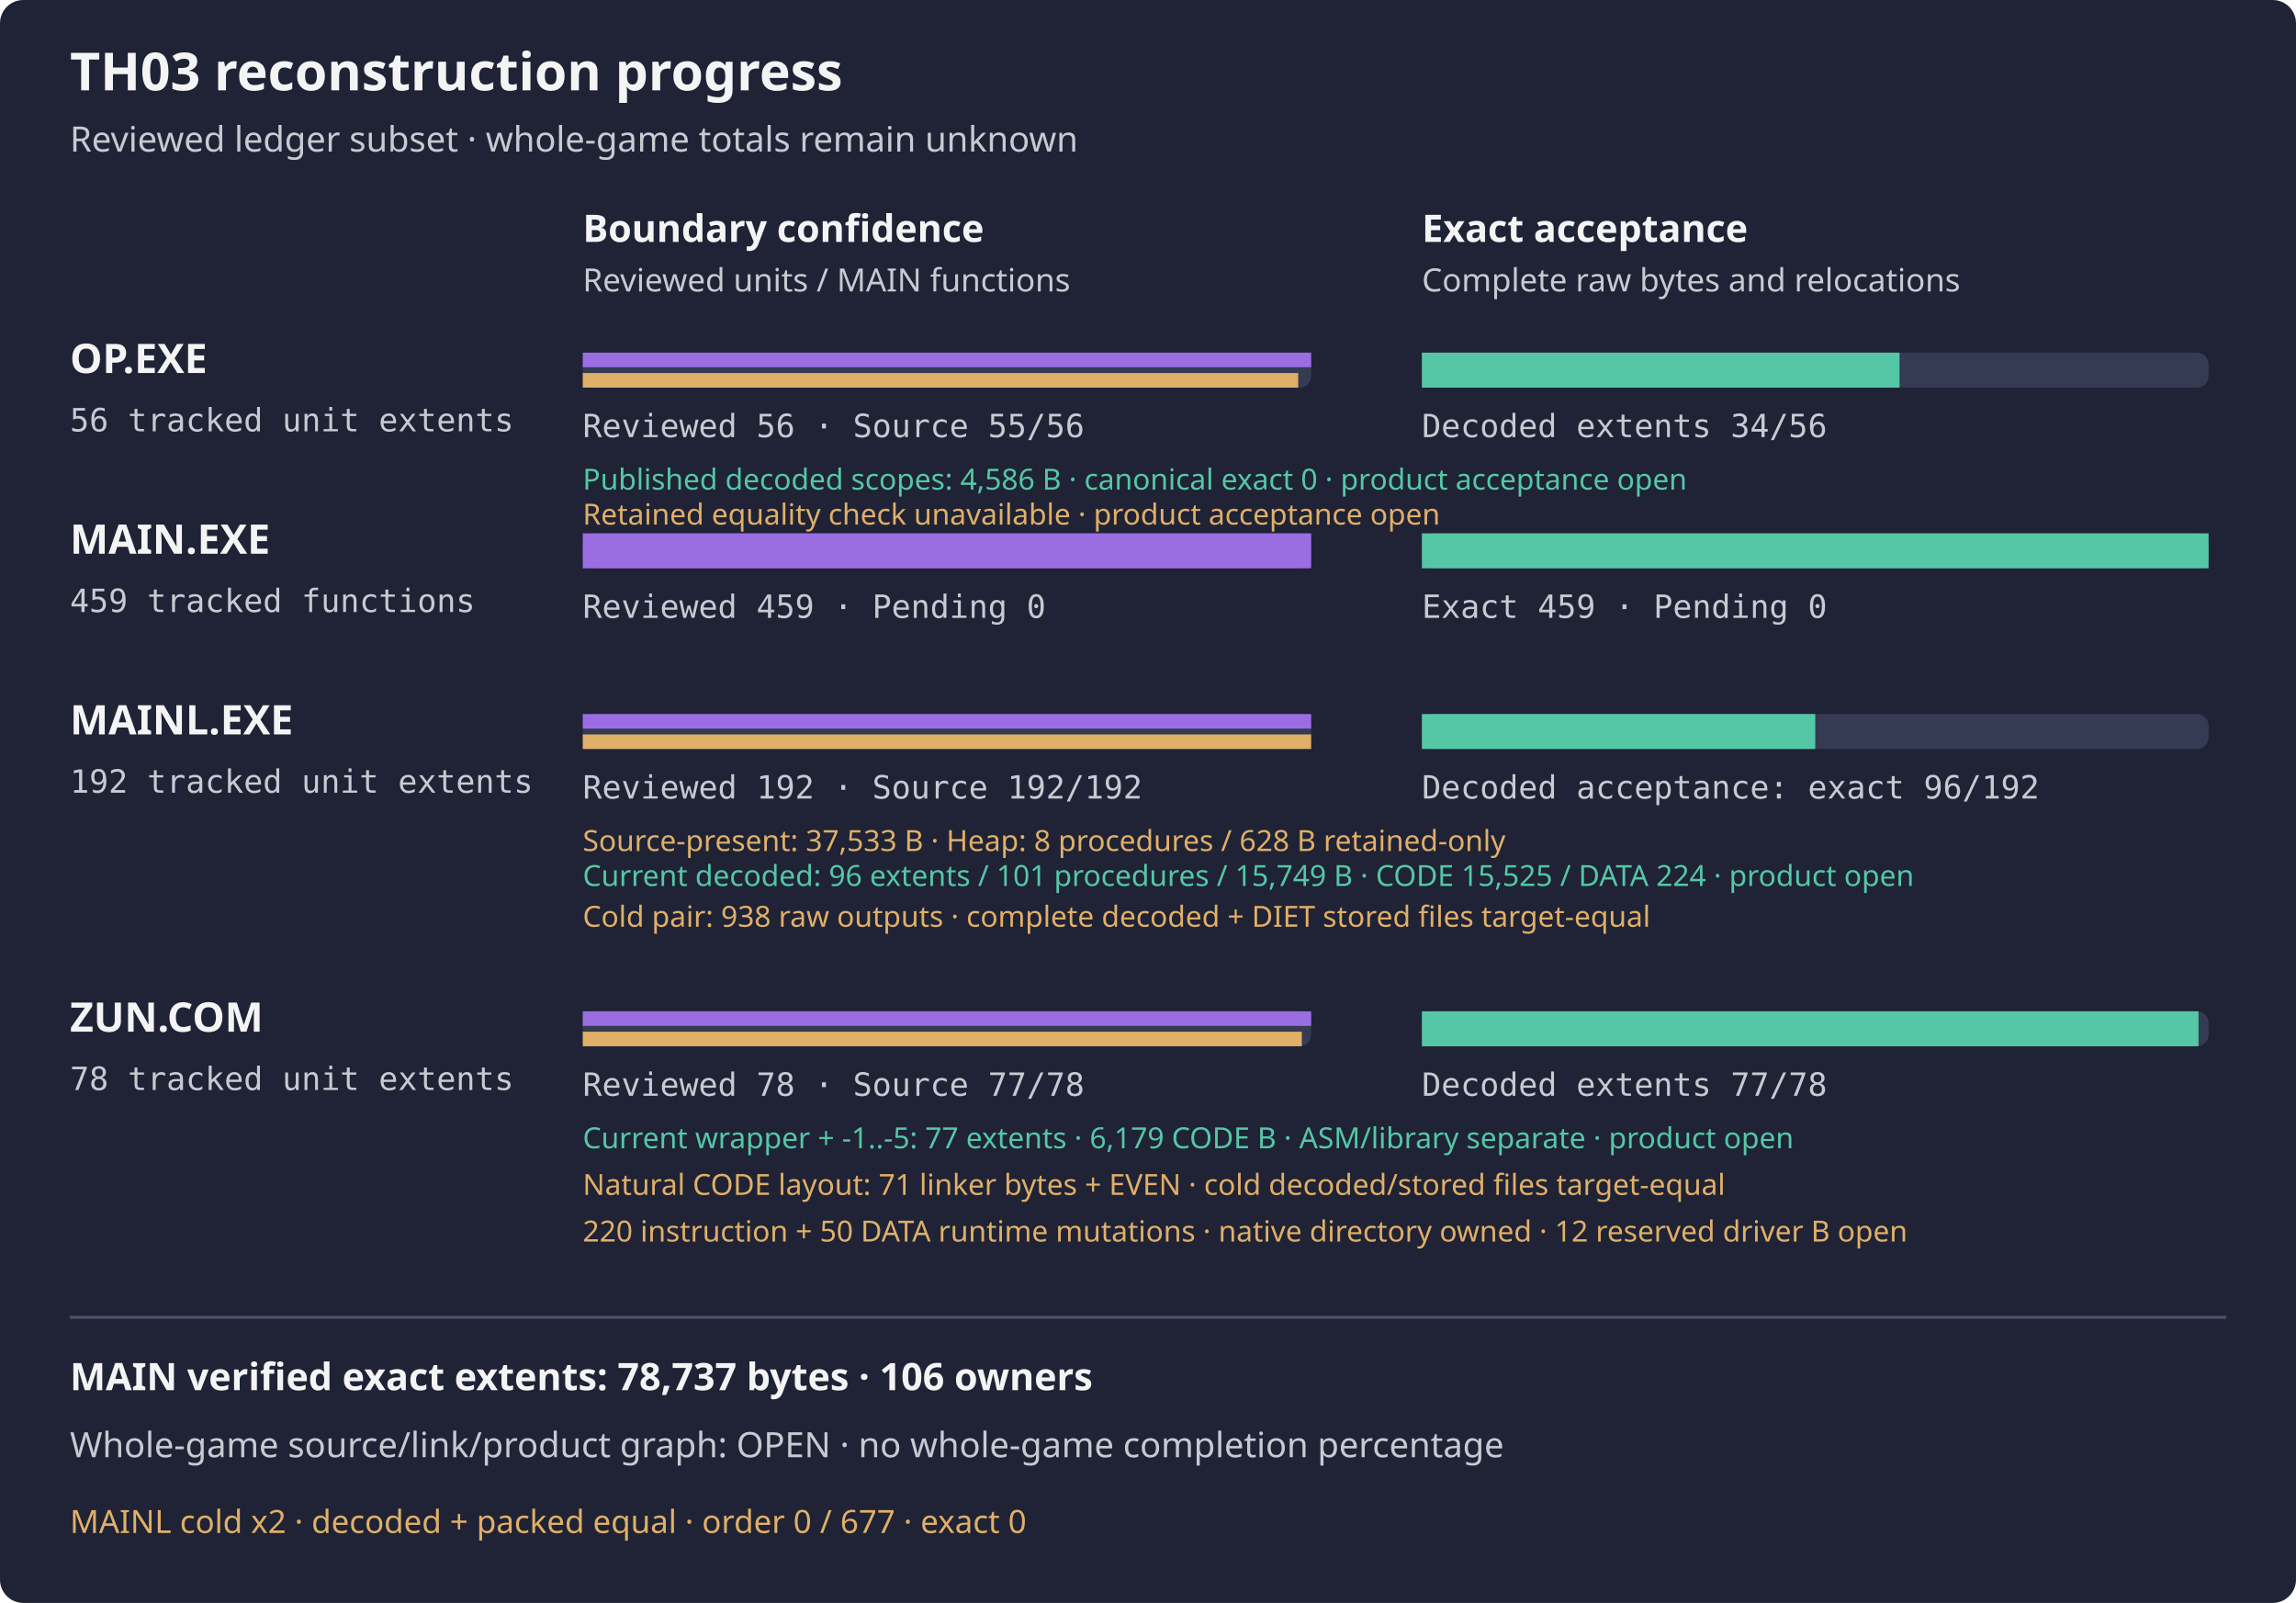
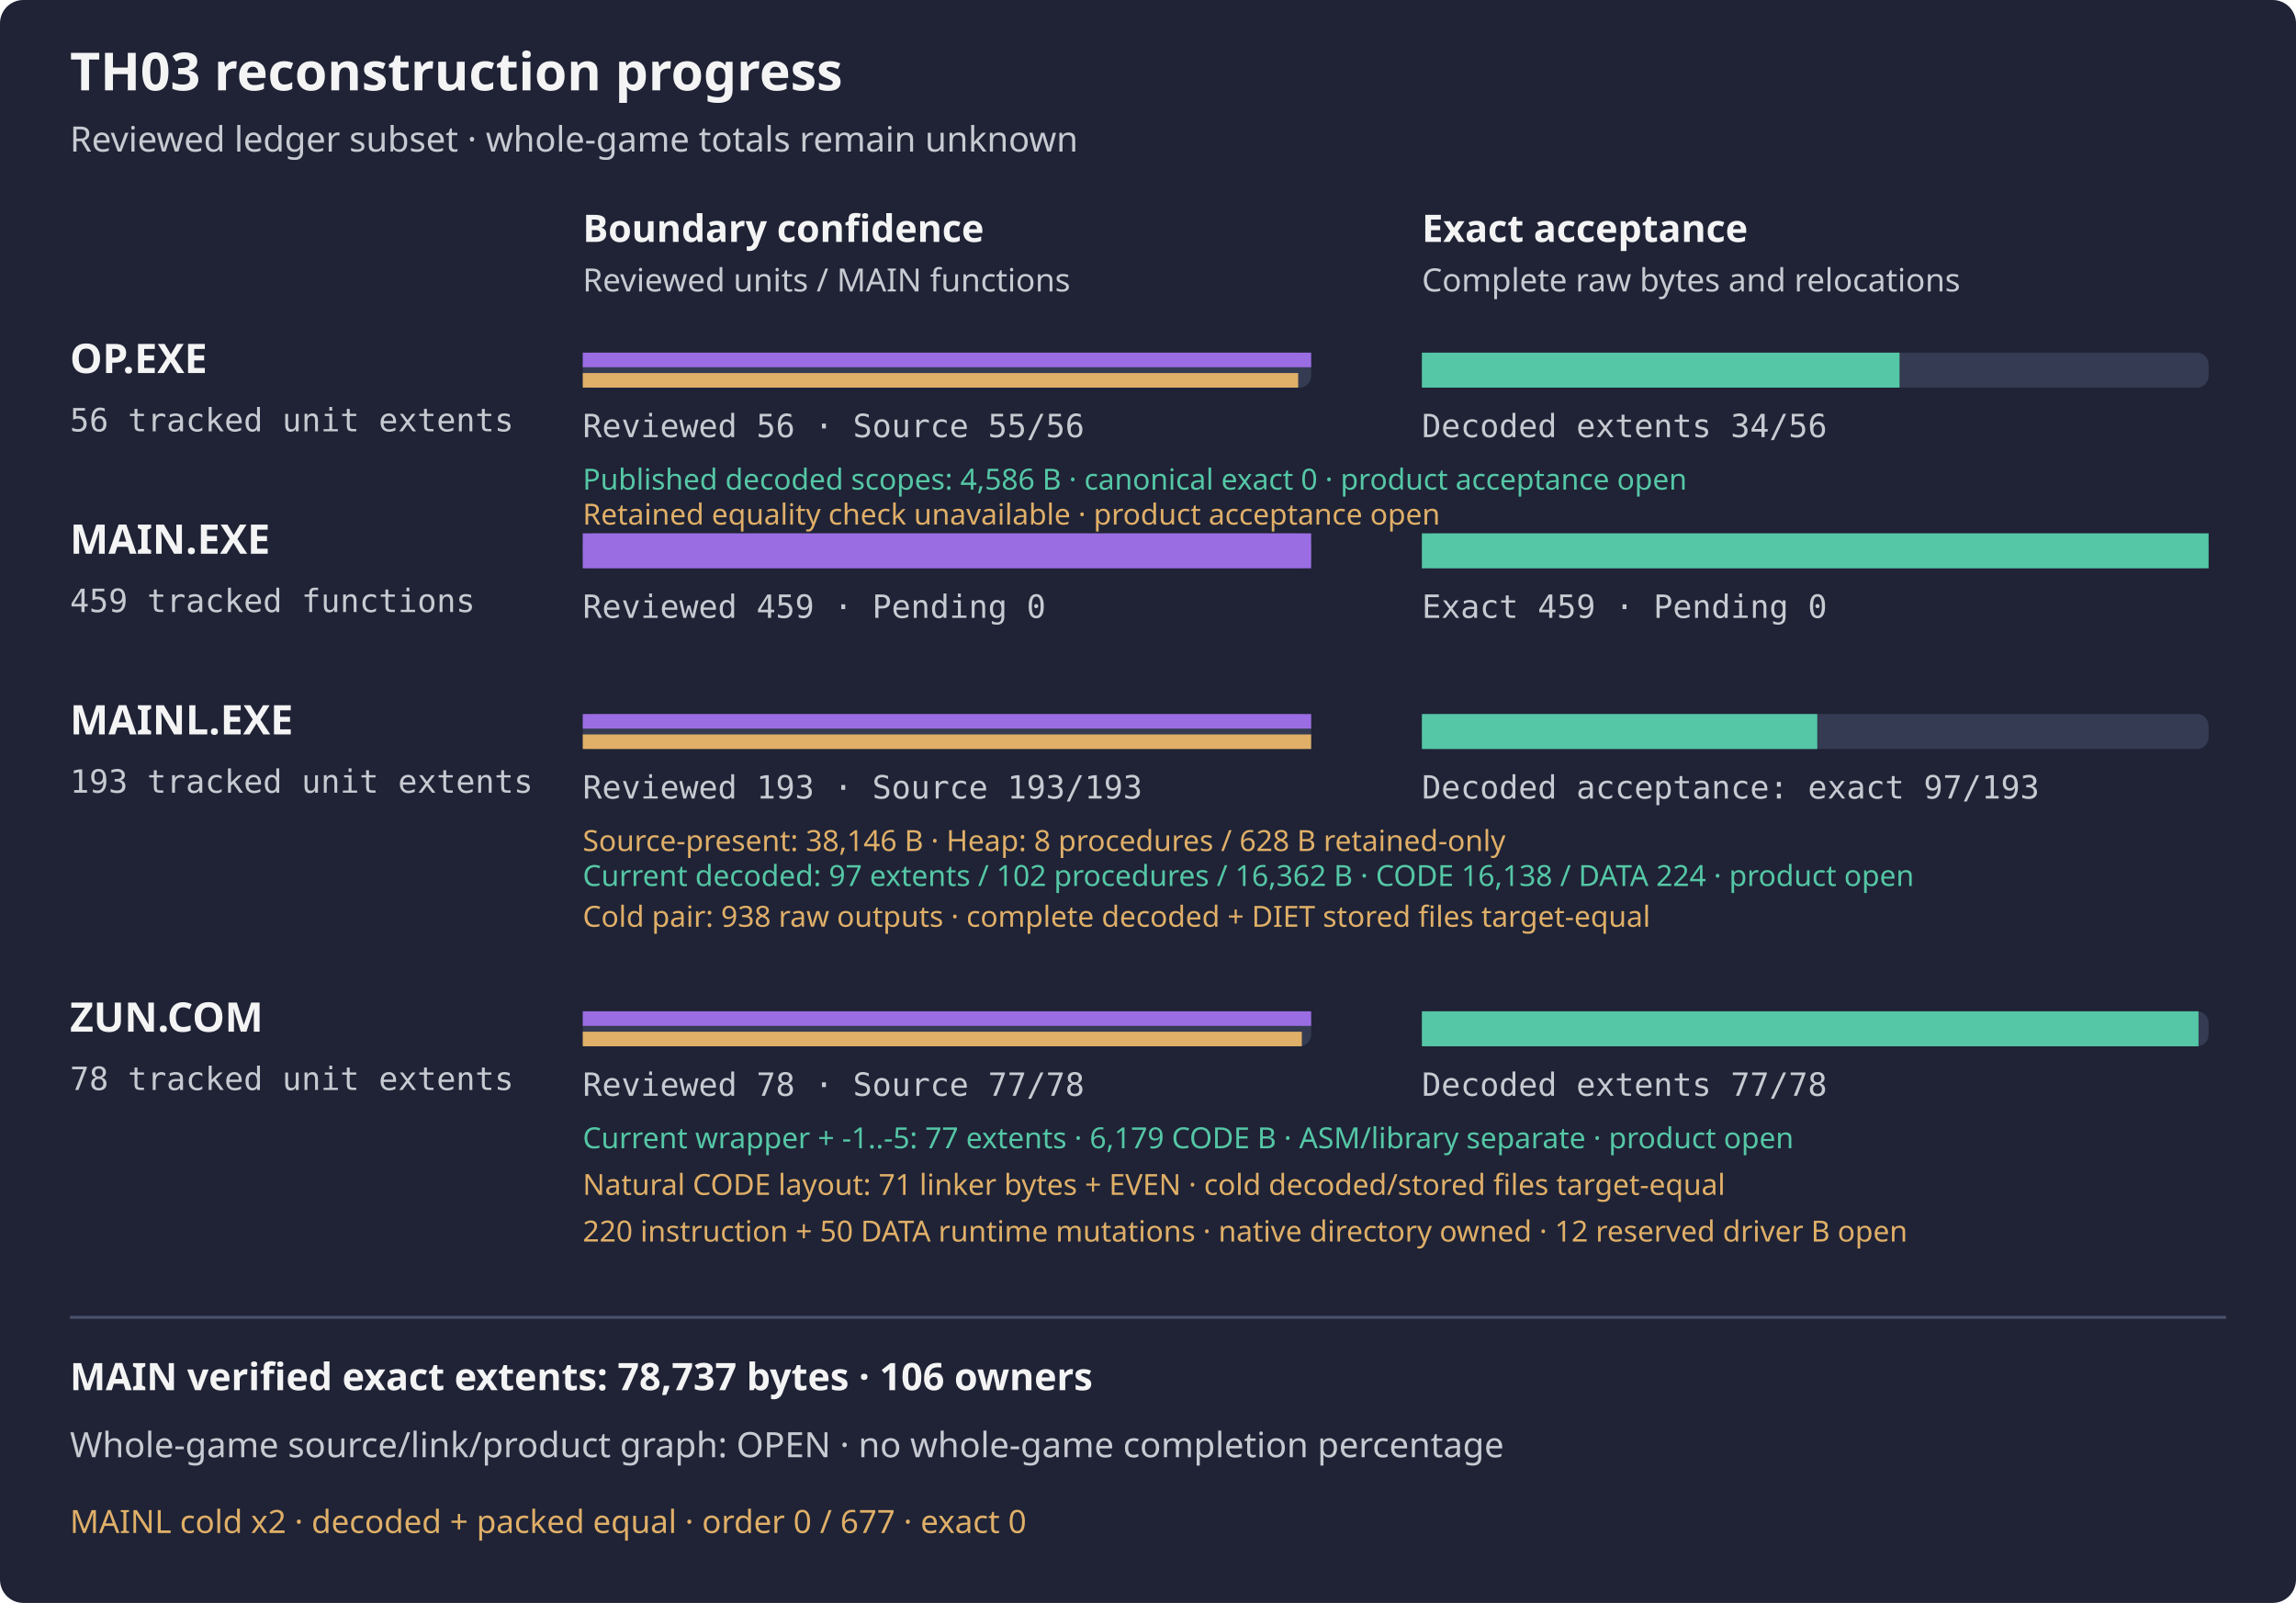
<svg xmlns="http://www.w3.org/2000/svg" width="788" height="550" viewBox="0 0 788 550" role="img" aria-label="TH03 reviewed subset reconstruction progress">
  <rect width="788" height="550" rx="8" fill="#1f2335" />
  <text x="24" y="31" fill="#f4f4f5" font-family="sans-serif" font-size="18" font-weight="600">TH03 reconstruction progress</text>
  <text x="24" y="52" fill="#c8cad2" font-family="sans-serif" font-size="12">Reviewed ledger subset · whole-game totals remain unknown</text>
  <text x="200" y="83" fill="#f4f4f5" font-family="sans-serif" font-size="13" font-weight="600">Boundary confidence</text>
  <text x="488" y="83" fill="#f4f4f5" font-family="sans-serif" font-size="13" font-weight="600">Exact acceptance</text>
  <text x="200" y="100" fill="#c8cad2" font-family="sans-serif" font-size="11">Reviewed units / MAIN functions</text>
  <text x="488" y="100" fill="#c8cad2" font-family="sans-serif" font-size="11">Complete raw bytes and relocations</text>
  <g aria-label="OP.EXE bars count tracked unit extents, not functions; source-present is not exact">
    <text x="24" y="128" fill="#f4f4f5" font-family="sans-serif" font-size="14" font-weight="600">OP.EXE</text>
    <text x="24" y="148" fill="#c8cad2" font-family="monospace" font-size="11">56 tracked unit extents</text>
    <rect x="200" y="121" width="250" height="12" rx="4" fill="#353b52" />
    <rect x="488" y="121" width="270" height="12" rx="4" fill="#353b52" />
    <rect x="200" y="121" width="250.00" height="5" fill="#9b6de3" />
    <rect x="200" y="128" width="245.54" height="5" fill="#e0af68" />
    <rect x="488" y="121" width="163.93" height="12" fill="#55c7a6" />
    <text x="200" y="150" fill="#c8cad2" font-family="monospace" font-size="11">Reviewed 56 · Source 55/56</text>
    <text x="488" y="150" fill="#c8cad2" font-family="monospace" font-size="11">Decoded extents 34/56</text>
  </g>
  <text x="200" y="168" fill="#55c7a6" font-family="sans-serif" font-size="10">Published decoded scopes: 4,586 B · canonical exact 0 · product acceptance open</text>
  <text x="200" y="180" fill="#e0af68" font-family="sans-serif" font-size="10">Retained equality check unavailable · product acceptance open</text>
  <text x="24" y="190" fill="#f4f4f5" font-family="sans-serif" font-size="14" font-weight="600">MAIN.EXE</text>
  <text x="24" y="210" fill="#c8cad2" font-family="monospace" font-size="11">459 tracked functions</text>
  <rect x="200" y="183" width="250" height="12" rx="4" fill="#353b52" />
  <rect x="488" y="183" width="270" height="12" rx="4" fill="#353b52" />
  <rect x="200" y="183" width="250.00" height="12" fill="#9b6de3" />
  <rect x="488" y="183" width="270.00" height="12" fill="#55c7a6" />
  <text x="200" y="212" fill="#c8cad2" font-family="monospace" font-size="11">Reviewed 459 · Pending 0</text>
  <text x="488" y="212" fill="#c8cad2" font-family="monospace" font-size="11">Exact 459 · Pending 0</text>
  <g aria-label="MAINL bars count tracked unit extents, not functions; source-present is not exact">
    <text x="24" y="252" fill="#f4f4f5" font-family="sans-serif" font-size="14" font-weight="600">MAINL.EXE</text>
-     <text x="24" y="272" fill="#c8cad2" font-family="monospace" font-size="11">192 tracked unit extents</text>
+     <text x="24" y="272" fill="#c8cad2" font-family="monospace" font-size="11">193 tracked unit extents</text>
    <rect x="200" y="245" width="250" height="12" rx="4" fill="#353b52" />
    <rect x="488" y="245" width="270" height="12" rx="4" fill="#353b52" />
    <rect x="200" y="245" width="250.00" height="5" fill="#9b6de3" />
    <rect x="200" y="252" width="250.00" height="5" fill="#e0af68" />
-     <rect x="488" y="245" width="135.00" height="12" fill="#55c7a6" />
-     <text x="200" y="274" fill="#c8cad2" font-family="monospace" font-size="11">Reviewed 192 · Source 192/192</text>
-     <text x="488" y="274" fill="#c8cad2" font-family="monospace" font-size="11">Decoded acceptance: exact 96/192</text>
-     <text x="200" y="292" fill="#e0af68" font-family="sans-serif" font-size="10">Source-present: 37,533 B · Heap: 8 procedures / 628 B retained-only</text>
+     <rect x="488" y="245" width="135.70" height="12" fill="#55c7a6" />
+     <text x="200" y="274" fill="#c8cad2" font-family="monospace" font-size="11">Reviewed 193 · Source 193/193</text>
+     <text x="488" y="274" fill="#c8cad2" font-family="monospace" font-size="11">Decoded acceptance: exact 97/193</text>
+     <text x="200" y="292" fill="#e0af68" font-family="sans-serif" font-size="10">Source-present: 38,146 B · Heap: 8 procedures / 628 B retained-only</text>
  </g>
-   <text x="200" y="304" fill="#55c7a6" font-family="sans-serif" font-size="10">Current decoded: 96 extents / 101 procedures / 15,749 B · CODE 15,525 / DATA 224 · product open</text>
+   <text x="200" y="304" fill="#55c7a6" font-family="sans-serif" font-size="10">Current decoded: 97 extents / 102 procedures / 16,362 B · CODE 16,138 / DATA 224 · product open</text>
  <text x="200" y="318" fill="#e0af68" font-family="sans-serif" font-size="10">Cold pair: 938 raw outputs · complete decoded + DIET stored files target-equal</text>
  <g aria-label="ZUN.COM bars count tracked unit extents, not functions; source-present is not exact">
    <text x="24" y="354" fill="#f4f4f5" font-family="sans-serif" font-size="14" font-weight="600">ZUN.COM</text>
    <text x="24" y="374" fill="#c8cad2" font-family="monospace" font-size="11">78 tracked unit extents</text>
    <rect x="200" y="347" width="250" height="12" rx="4" fill="#353b52" />
    <rect x="488" y="347" width="270" height="12" rx="4" fill="#353b52" />
    <rect x="200" y="347" width="250.00" height="5" fill="#9b6de3" />
    <rect x="200" y="354" width="246.79" height="5" fill="#e0af68" />
    <rect x="488" y="347" width="266.54" height="12" fill="#55c7a6" />
    <text x="200" y="376" fill="#c8cad2" font-family="monospace" font-size="11">Reviewed 78 · Source 77/78</text>
    <text x="488" y="376" fill="#c8cad2" font-family="monospace" font-size="11">Decoded extents 77/78</text>
  </g>
  <text x="200" y="394" fill="#55c7a6" font-family="sans-serif" font-size="10">Current wrapper + -1..-5: 77 extents · 6,179 CODE B · ASM/library separate · product open</text>
  <text x="200" y="410" fill="#e0af68" font-family="sans-serif" font-size="10">Natural CODE layout: 71 linker bytes + EVEN · cold decoded/stored files target-equal</text>
  <text x="200" y="426" fill="#e0af68" font-family="sans-serif" font-size="10">220 instruction + 50 DATA runtime mutations · native directory owned · 12 reserved driver B open</text>
  <path d="M24 452 H764" stroke="#4b526d" />
  <text x="24" y="477" fill="#f4f4f5" font-family="sans-serif" font-size="13" font-weight="600">MAIN verified exact extents: 78,737 bytes · 106 owners</text>
  <text x="24" y="500" fill="#c8cad2" font-family="sans-serif" font-size="12">Whole-game source/link/product graph: OPEN · no whole-game completion percentage</text>
  <text x="24" y="526" fill="#e0af68" font-family="sans-serif" font-size="11">MAINL cold x2 · decoded + packed equal · order 0 / 677 · exact 0</text>
</svg>
